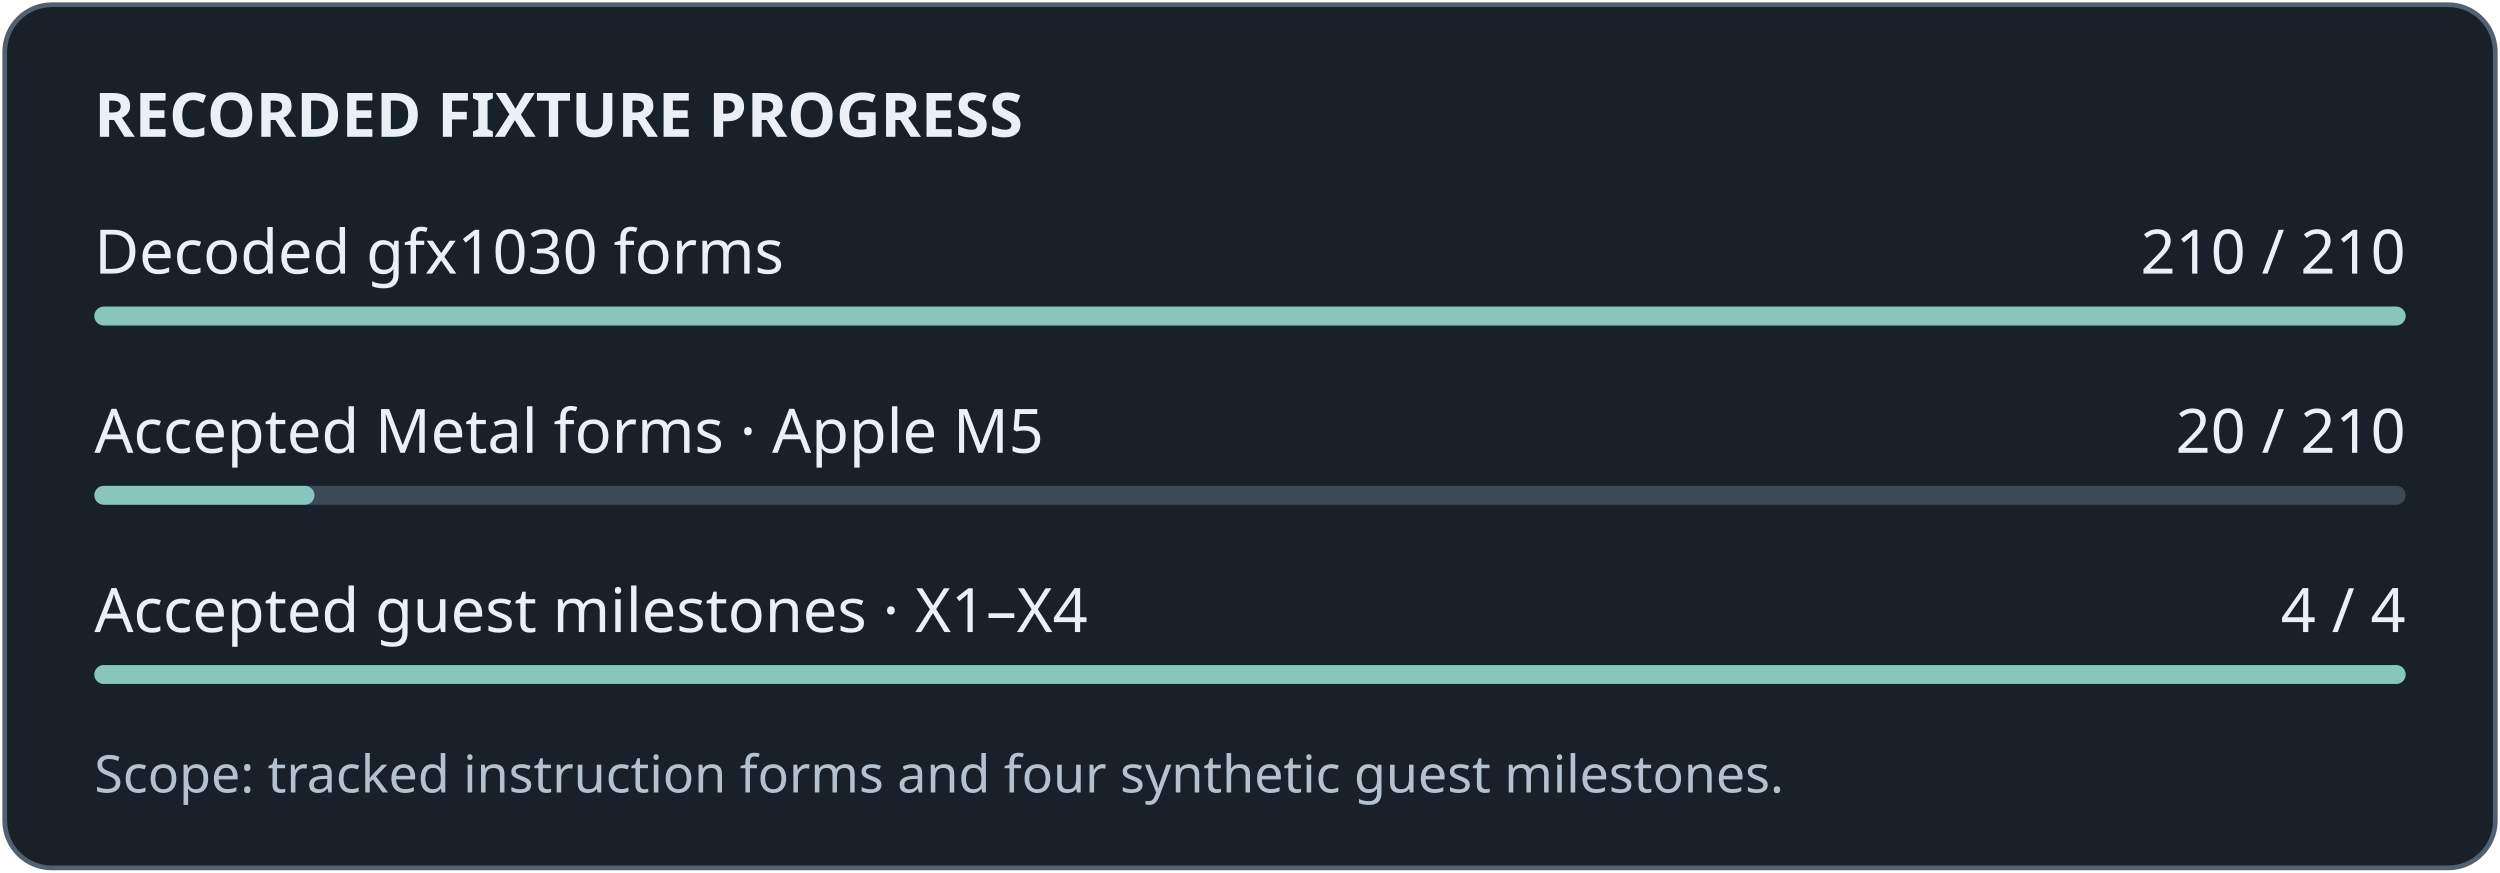
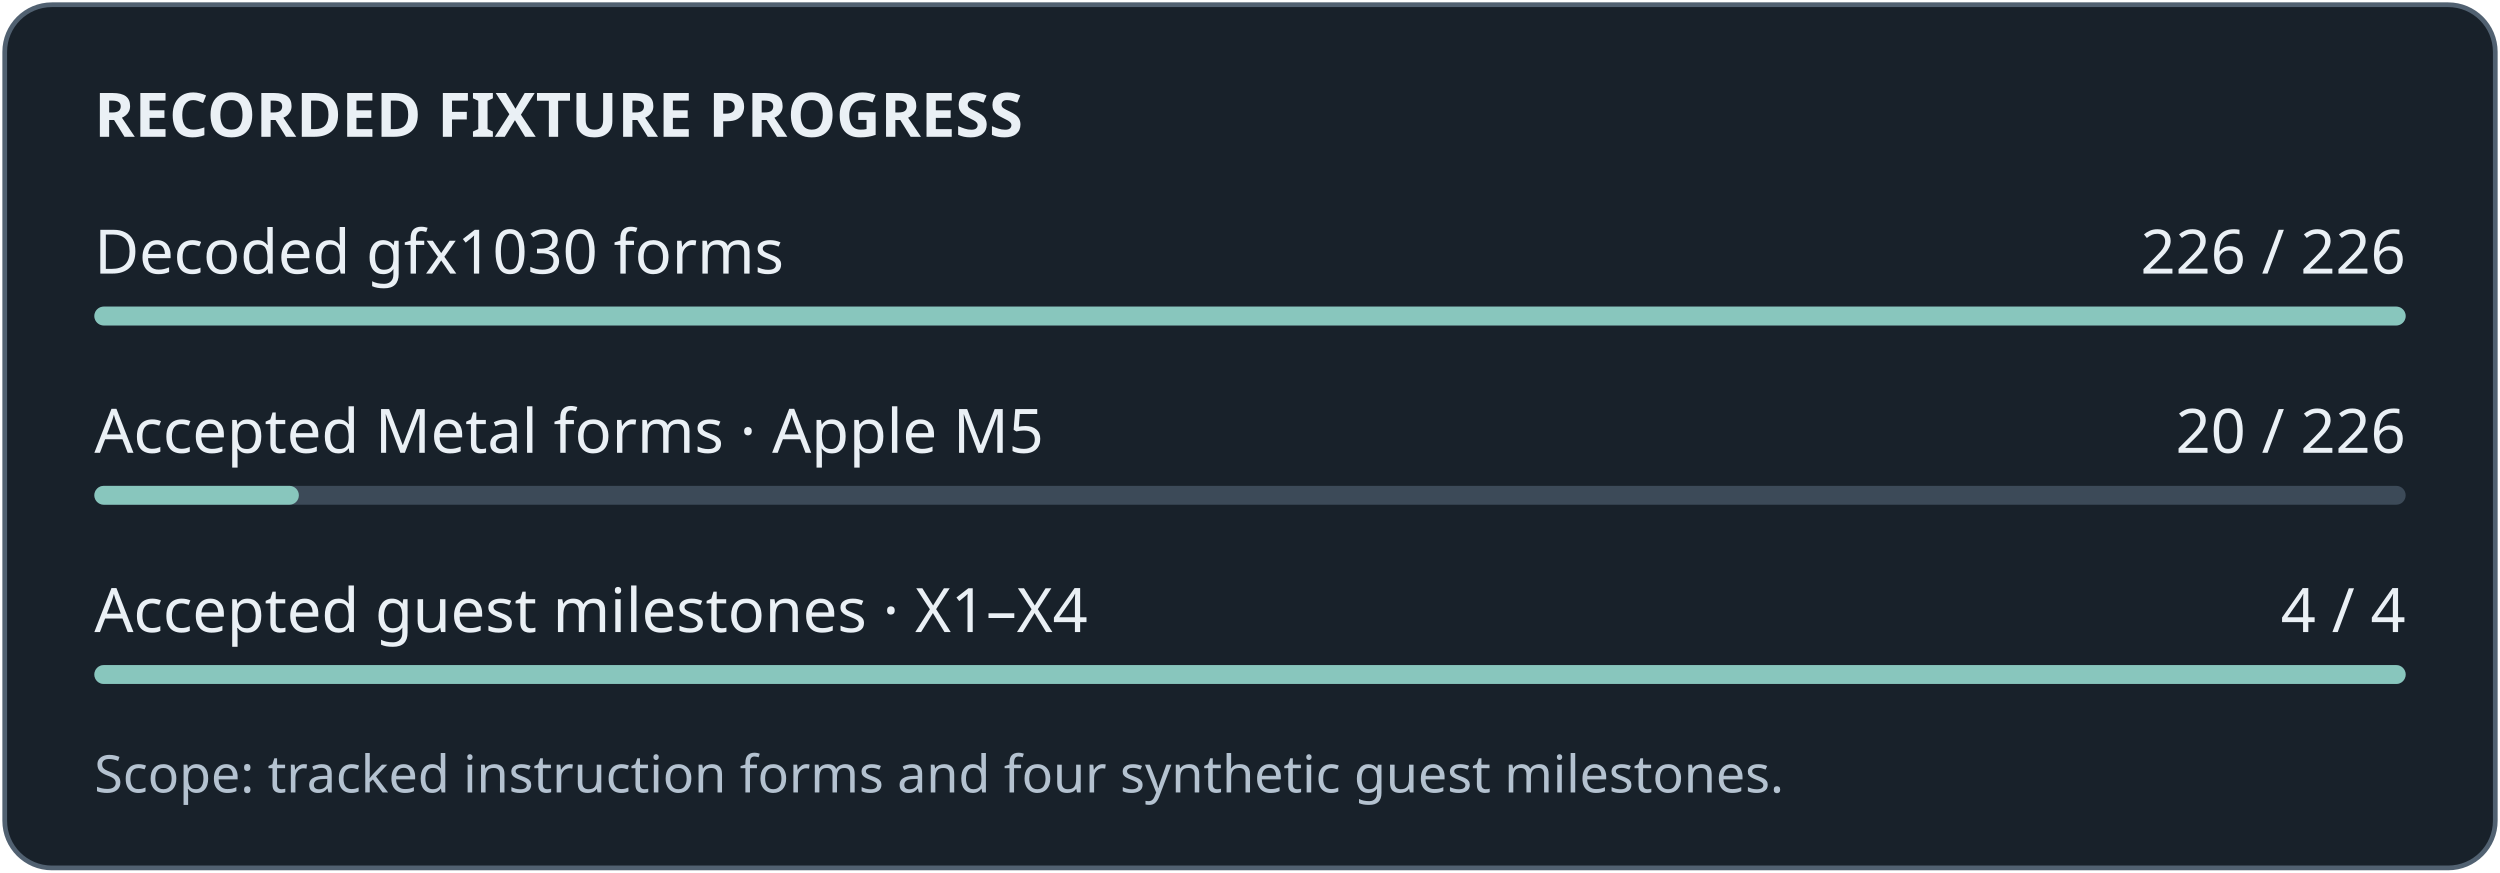
<svg xmlns="http://www.w3.org/2000/svg" width="530" height="185" viewBox="0 0 530 185" role="img" aria-labelledby="title description">
  <rect x="1" y="1" width="528" height="183" rx="10" fill="#18212a" stroke="#516171" />
  <g font-family="system-ui,sans-serif" fill="#eaf0f5">
    <text x="20" y="29" font-size="13" font-weight="700">RECORDED FIXTURE PROGRESS</text>
    <text x="20" y="58" font-size="13">Decoded gfx1030 forms</text>
-     <text x="510" y="58" font-size="13" text-anchor="end">210 / 210</text>
+     <text x="510" y="58" font-size="13" text-anchor="end">226 / 226</text>
    <rect x="20" y="65" width="490" height="4" rx="2" fill="#3c4a58" />
    <rect x="20" y="65" width="490.00" height="4" rx="2" fill="#88c6bd" />
    <text x="20" y="96" font-size="13">Accepted Metal forms · Apple M5</text>
-     <text x="510" y="96" font-size="13" text-anchor="end">20 / 210</text>
+     <text x="510" y="96" font-size="13" text-anchor="end">20 / 226</text>
    <rect x="20" y="103" width="490" height="4" rx="2" fill="#3c4a58" />
-     <rect x="20" y="103" width="46.67" height="4" rx="2" fill="#88c6bd" />
+     <rect x="20" y="103" width="43.36" height="4" rx="2" fill="#88c6bd" />
    <text x="20" y="134" font-size="13">Accepted guest milestones · X1–X4</text>
    <text x="510" y="134" font-size="13" text-anchor="end">4 / 4</text>
    <rect x="20" y="141" width="490" height="4" rx="2" fill="#3c4a58" />
    <rect x="20" y="141" width="490.00" height="4" rx="2" fill="#88c6bd" />
    <text x="20" y="168" font-size="11" fill="#b4c2d0">Scope: tracked instruction forms and four synthetic guest milestones.</text>
  </g>
</svg>
